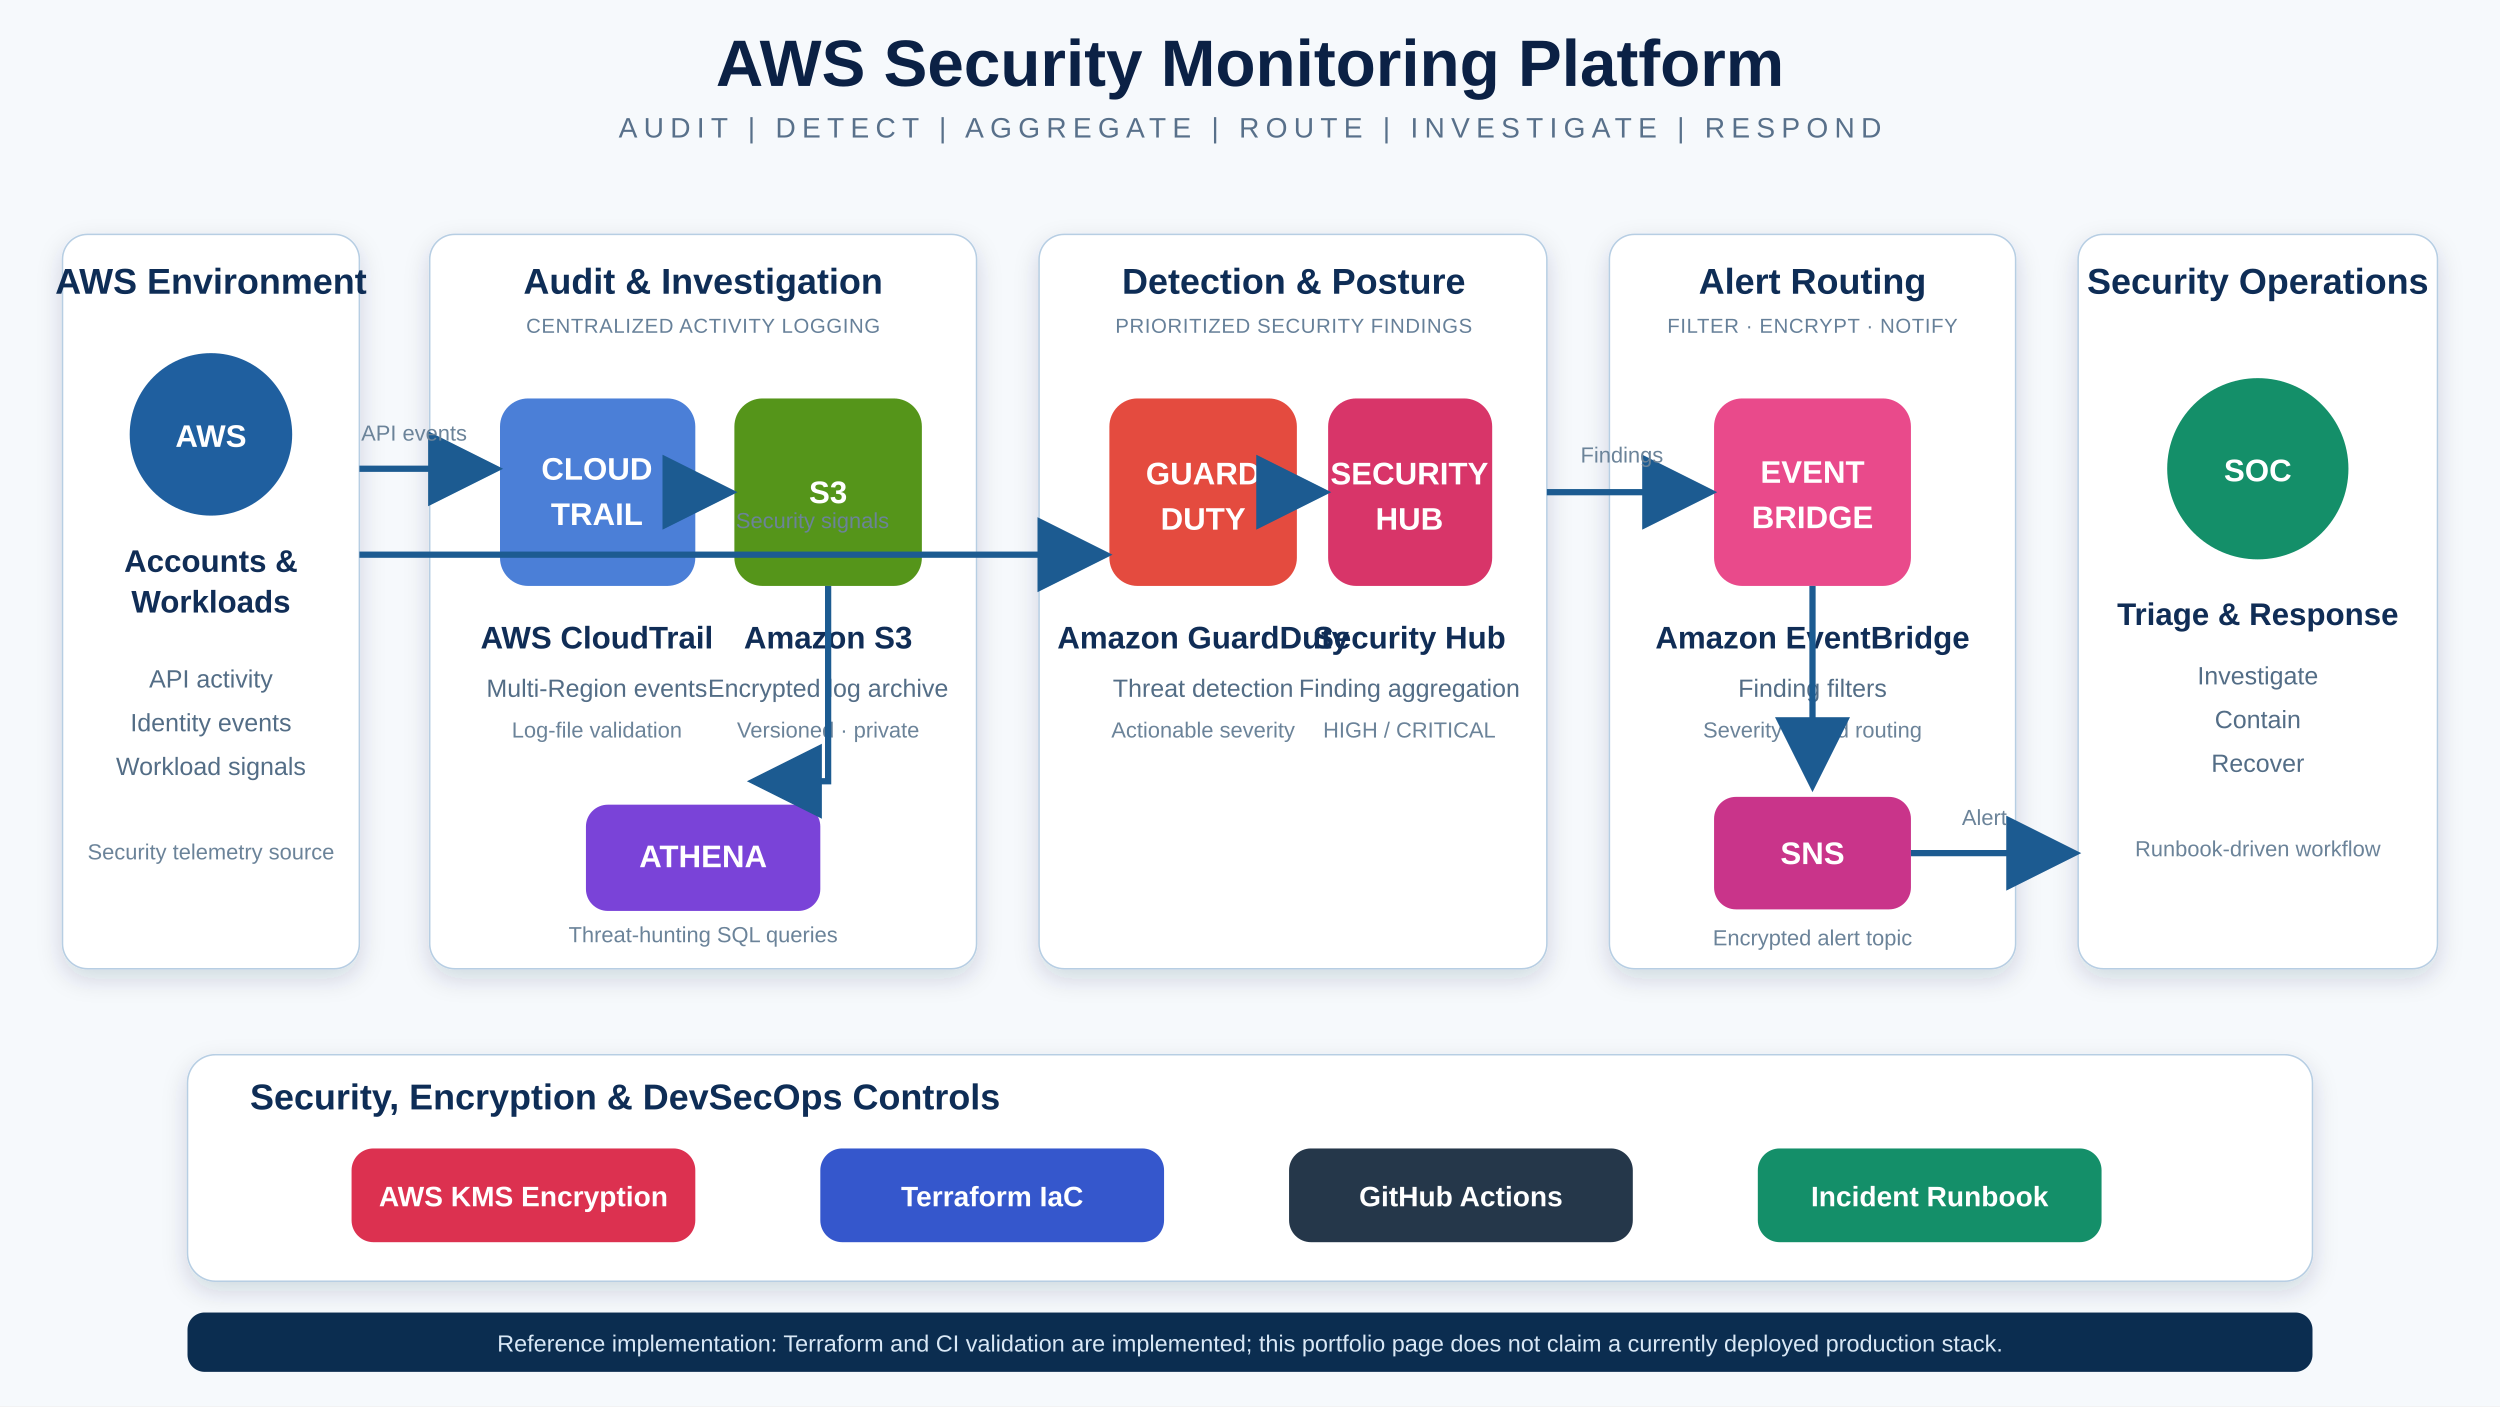
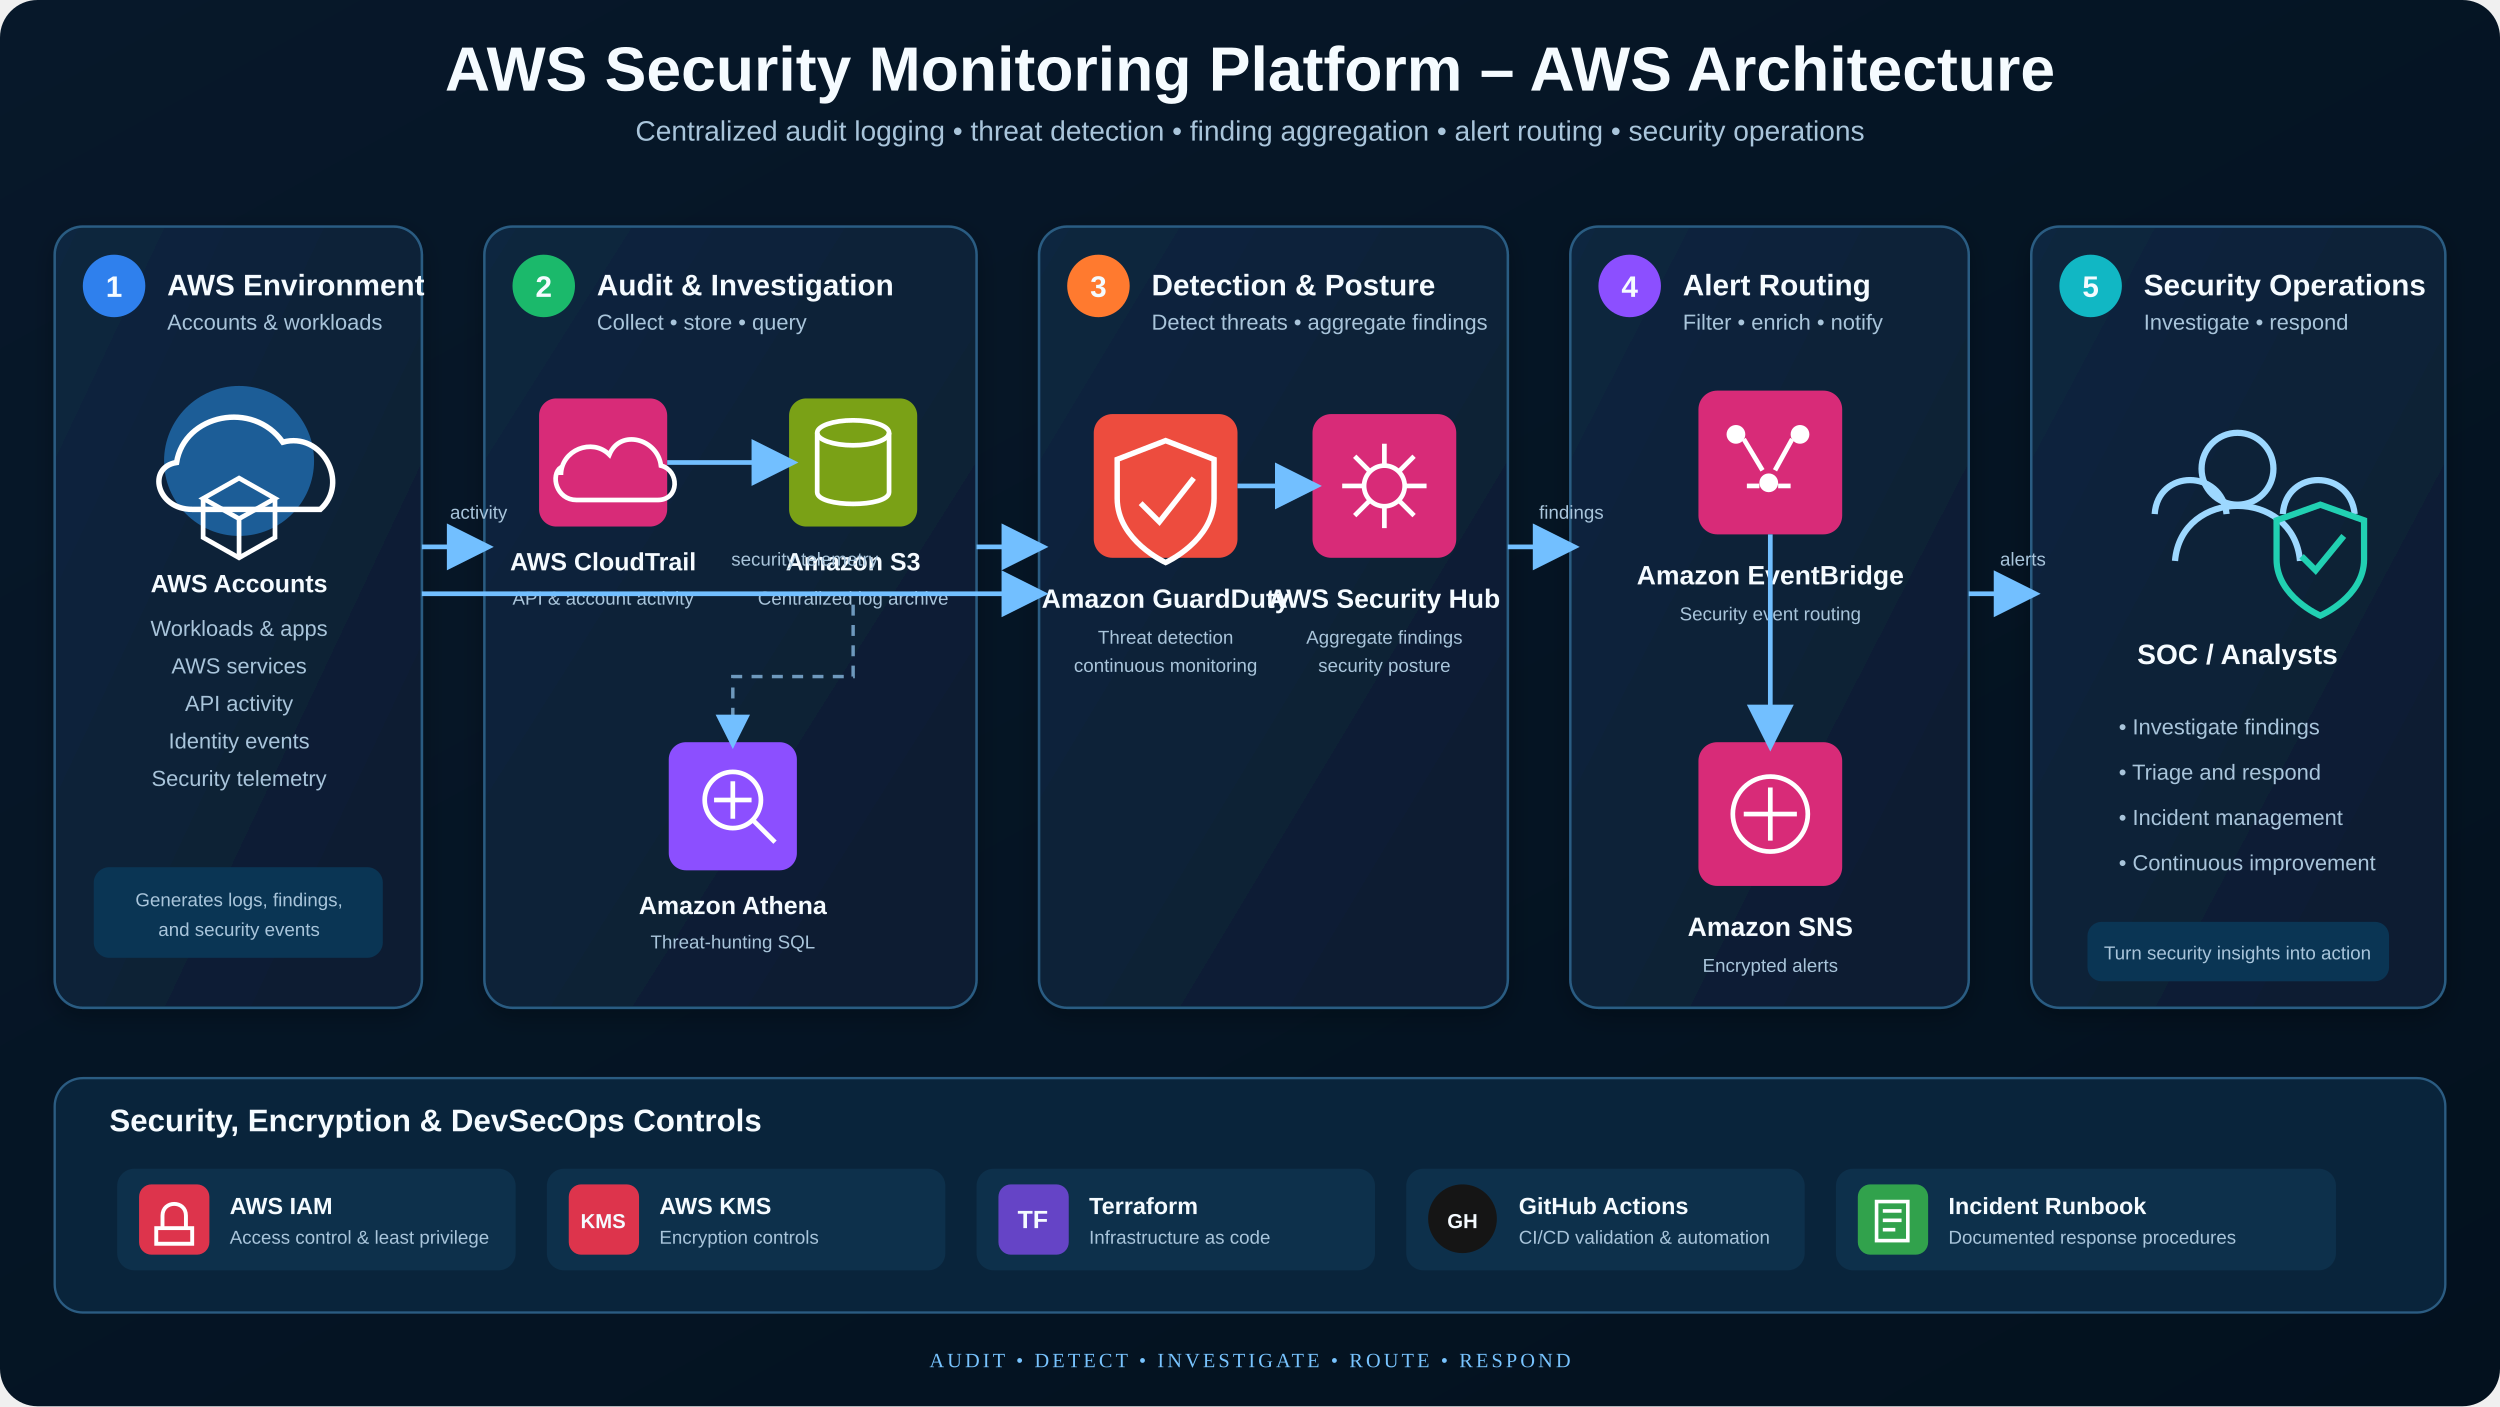
<svg xmlns="http://www.w3.org/2000/svg" width="1600" height="900" viewBox="0 0 1600 900" role="img" aria-labelledby="title desc">
  <defs>
+     <linearGradient id="bg" x1="0" y1="0" x2="1" y2="1">
+       <stop stop-color="#07182a" />
+       <stop offset="1" stop-color="#03111e" />
+     </linearGradient>
+     <linearGradient id="panel" x1="0" y1="0" x2="1" y2="1">
+       <stop stop-color="#0b263f" />
+       <stop offset="1" stop-color="#081c30" />
+     </linearGradient>
    <filter id="shadow" x="-20%" y="-20%" width="140%" height="140%">
-       <feDropShadow dx="0" dy="6" stdDeviation="8" flood-color="#17324d" flood-opacity=".16" />
+       <feDropShadow dx="0" dy="5" stdDeviation="8" flood-color="#000" flood-opacity=".26" />
    </filter>
-     <marker id="arrow" markerWidth="12" markerHeight="12" refX="9" refY="6" orient="auto">
-       <path d="M0 0L12 6L0 12Z" fill="#1c5b91" />
+     <marker id="arrow" markerWidth="10" markerHeight="10" refX="8" refY="5" orient="auto">
+       <path d="M0 0L10 5L0 10Z" fill="#72bfff" />
    </marker>
    <style>
-     .title{font:700 42px Arial,sans-serif;fill:#0b2145}.subtitle{font:18px Arial,sans-serif;fill:#58708a;letter-spacing:4px}.panelTitle{font:700 23px Arial,sans-serif;fill:#0e2d56}.panelSub{font:13px Arial,sans-serif;fill:#668099;letter-spacing:.4px}.svc{font:700 20px Arial,sans-serif;fill:#102d56}.txt{font:16px Arial,sans-serif;fill:#536d86}.small{font:14px Arial,sans-serif;fill:#6b8399}.icon{font:700 20px Arial,sans-serif;fill:#fff}.arrow{stroke:#1c5b91;stroke-width:4;fill:none;marker-end:url(#arrow)}.dash{stroke:#6d7fc7;stroke-width:2.5;fill:none;stroke-dasharray:8 7;marker-end:url(#arrow)}.supportTitle{font:700 18px Arial,sans-serif;fill:#fff}.supportText{font:15px Arial,sans-serif;fill:#536d86}
+     .t{font-family:Arial,Helvetica,sans-serif;fill:#f5fbff}.m{font-family:Arial,Helvetica,sans-serif;fill:#a9c5db}.h{font-weight:700}
+     .panel{fill:url(#panel);stroke:#2b5c82;stroke-width:1.6}.line{stroke:#72bfff;stroke-width:3;fill:none;marker-end:url(#arrow)}.dash{stroke:#6e99bd;stroke-width:2.2;fill:none;stroke-dasharray:7 6;marker-end:url(#arrow)}
+     .small{font-size:14px}.tiny{font-size:12px}.cap{font-size:13px;letter-spacing:2px;fill:#78c4ff}
  </style>
  </defs>
-   <rect width="1600" height="900" fill="#f6f9fc" />
-   <text x="800" y="55" text-anchor="middle" class="title">AWS Security Monitoring Platform</text>
-   <text x="800" y="88" text-anchor="middle" class="subtitle">AUDIT | DETECT | AGGREGATE | ROUTE | INVESTIGATE | RESPOND</text>
-   <g filter="url(#shadow)">
-     <rect x="40" y="150" width="190" height="470" rx="16" fill="#fff" stroke="#b7cee3" />
+   <rect width="1600" height="900" rx="24" fill="url(#bg)" />
+   <text x="800" y="58" text-anchor="middle" class="t h" font-size="40">AWS Security Monitoring Platform – AWS Architecture</text>
+   <text x="800" y="90" text-anchor="middle" class="m" font-size="18">Centralized audit logging • threat detection • finding aggregation • alert routing • security operations</text>
+   <g transform="translate(35 145)">
+     <rect width="235" height="500" rx="18" class="panel" filter="url(#shadow)" />
+     <circle cx="38" cy="38" r="20" fill="#2f80ed" />
+     <text x="38" y="45" text-anchor="middle" class="t h" font-size="19">1</text>
+     <text x="72" y="44" class="t h" font-size="19">AWS Environment</text>
+     <text x="72" y="66" class="m small">Accounts &amp; workloads</text>
+     <circle cx="118" cy="150" r="48" fill="#1c5d97" />
+     <path d="M78 151c5-31 49-40 68-13 25-7 43 26 24 43H88c-23 0-29-27-10-30z" fill="none" stroke="#fff" stroke-width="3.5" />
+     <path d="M95 174l23-13 23 13-23 13zM95 174v25l23 13 23-13v-25M118 187v25" fill="none" stroke="#fff" stroke-width="3" />
+     <text x="118" y="234" text-anchor="middle" class="t h" font-size="16">AWS Accounts</text>
+     <text x="118" y="262" text-anchor="middle" class="m small">Workloads &amp; apps</text>
+     <text x="118" y="286" text-anchor="middle" class="m small">AWS services</text>
+     <text x="118" y="310" text-anchor="middle" class="m small">API activity</text>
+     <text x="118" y="334" text-anchor="middle" class="m small">Identity events</text>
+     <text x="118" y="358" text-anchor="middle" class="m small">Security telemetry</text>
+     <rect x="25" y="410" width="185" height="58" rx="10" fill="#0a3554" />
+     <text x="118" y="435" text-anchor="middle" class="m tiny">Generates logs, findings,</text>
+     <text x="118" y="454" text-anchor="middle" class="m tiny">and security events</text>
  </g>
-   <text x="135" y="188" text-anchor="middle" class="panelTitle">AWS Environment</text>
-   <circle cx="135" cy="278" r="52" fill="#1f5f9f" />
-   <text x="135" y="286" text-anchor="middle" class="icon">AWS</text>
-   <text x="135" y="366" text-anchor="middle" class="svc">Accounts &amp;</text>
-   <text x="135" y="392" text-anchor="middle" class="svc">Workloads</text>
-   <text x="135" y="440" text-anchor="middle" class="txt">API activity</text>
-   <text x="135" y="468" text-anchor="middle" class="txt">Identity events</text>
-   <text x="135" y="496" text-anchor="middle" class="txt">Workload signals</text>
-   <text x="135" y="550" text-anchor="middle" class="small">Security telemetry source</text>
-   <g filter="url(#shadow)">
-     <rect x="275" y="150" width="350" height="470" rx="16" fill="#fff" stroke="#b7cee3" />
+   <g transform="translate(310 145)">
+     <rect width="315" height="500" rx="18" class="panel" filter="url(#shadow)" />
+     <circle cx="38" cy="38" r="20" fill="#1bb96b" />
+     <text x="38" y="45" text-anchor="middle" class="t h" font-size="19">2</text>
+     <text x="72" y="44" class="t h" font-size="19">Audit &amp; Investigation</text>
+     <text x="72" y="66" class="m small">Collect • store • query</text>
+     <rect x="35" y="110" width="82" height="82" rx="11" fill="#D82B78" />
+     <path d="M49 159c0-16 20-24 31-13 7-17 31-10 33 7 12 3 12 22-2 22H59c-13 0-17-16-10-21z" fill="none" stroke="#fff" stroke-width="3" />
+     <text x="76" y="220" text-anchor="middle" class="t h" font-size="16">AWS CloudTrail</text>
+     <text x="76" y="242" text-anchor="middle" class="m tiny">API &amp; account activity</text>
+     <rect x="195" y="110" width="82" height="82" rx="11" fill="#7AA116" />
+     <ellipse cx="236" cy="132" rx="23" ry="8" fill="none" stroke="#fff" stroke-width="3" />
+     <path d="M213 132v38c0 10 46 10 46 0v-38" fill="none" stroke="#fff" stroke-width="3" />
+     <text x="236" y="220" text-anchor="middle" class="t h" font-size="16">Amazon S3</text>
+     <text x="236" y="242" text-anchor="middle" class="m tiny">Centralized log archive</text>
+     <path d="M117 151H195" class="line" />
+     <rect x="118" y="330" width="82" height="82" rx="11" fill="#8C4FFF" />
+     <circle cx="159" cy="367" r="18" fill="none" stroke="#fff" stroke-width="3" />
+     <path d="M171 379l15 15M147 367h24M159 355v24" stroke="#fff" stroke-width="3" />
+     <text x="159" y="440" text-anchor="middle" class="t h" font-size="16">Amazon Athena</text>
+     <text x="159" y="462" text-anchor="middle" class="m tiny">Threat-hunting SQL</text>
+     <path d="M236 242V288H159V330" class="dash" />
  </g>
-   <text x="450" y="188" text-anchor="middle" class="panelTitle">Audit &amp; Investigation</text>
-   <text x="450" y="213" text-anchor="middle" class="panelSub">CENTRALIZED ACTIVITY LOGGING</text>
-   <rect x="320" y="255" width="125" height="120" rx="18" fill="#4b7fd7" />
-   <text x="382" y="307" text-anchor="middle" class="icon">CLOUD</text>
-   <text x="382" y="336" text-anchor="middle" class="icon">TRAIL</text>
-   <text x="382" y="415" text-anchor="middle" class="svc">AWS CloudTrail</text>
-   <text x="382" y="446" text-anchor="middle" class="txt">Multi-Region events</text>
-   <text x="382" y="472" text-anchor="middle" class="small">Log-file validation</text>
-   <rect x="470" y="255" width="120" height="120" rx="18" fill="#55951a" />
-   <text x="530" y="322" text-anchor="middle" class="icon">S3</text>
-   <text x="530" y="415" text-anchor="middle" class="svc">Amazon S3</text>
-   <text x="530" y="446" text-anchor="middle" class="txt">Encrypted log archive</text>
-   <text x="530" y="472" text-anchor="middle" class="small">Versioned · private</text>
-   <path class="arrow" d="M445 315H460" />
-   <rect x="375" y="515" width="150" height="68" rx="14" fill="#7a43d8" />
-   <text x="450" y="555" text-anchor="middle" class="icon">ATHENA</text>
-   <text x="450" y="603" text-anchor="middle" class="small">Threat-hunting SQL queries</text>
-   <path class="arrow" d="M530 375V500H490" />
-   <g filter="url(#shadow)">
-     <rect x="665" y="150" width="325" height="470" rx="16" fill="#fff" stroke="#b7cee3" />
+   <g transform="translate(665 145)">
+     <rect width="300" height="500" rx="18" class="panel" filter="url(#shadow)" />
+     <circle cx="38" cy="38" r="20" fill="#ff7a2f" />
+     <text x="38" y="45" text-anchor="middle" class="t h" font-size="19">3</text>
+     <text x="72" y="44" class="t h" font-size="19">Detection &amp; Posture</text>
+     <text x="72" y="66" class="m small">Detect threats • aggregate findings</text>
+     <rect x="35" y="120" width="92" height="92" rx="12" fill="#ED4C3E" />
+     <path d="M81 137l31 12v25c0 27-31 41-31 41s-31-14-31-41v-25z" fill="none" stroke="#fff" stroke-width="3.5" />
+     <path d="M65 177l12 12 22-28" stroke="#fff" stroke-width="3.5" fill="none" />
+     <text x="81" y="244" text-anchor="middle" class="t h" font-size="17">Amazon GuardDuty</text>
+     <text x="81" y="267" text-anchor="middle" class="m tiny">Threat detection</text>
+     <text x="81" y="285" text-anchor="middle" class="m tiny">continuous monitoring</text>
+     <rect x="175" y="120" width="92" height="92" rx="12" fill="#D82B78" />
+     <circle cx="221" cy="166" r="13" fill="none" stroke="#fff" stroke-width="3" />
+     <path d="M221 139v14M221 179v14M194 166h14M234 166h14M202 147l10 10M230 175l10 10M240 147l-10 10M212 175l-10 10" stroke="#fff" stroke-width="3" />
+     <text x="221" y="244" text-anchor="middle" class="t h" font-size="17">AWS Security Hub</text>
+     <text x="221" y="267" text-anchor="middle" class="m tiny">Aggregate findings</text>
+     <text x="221" y="285" text-anchor="middle" class="m tiny">security posture</text>
+     <path d="M127 166H175" class="line" />
  </g>
-   <text x="828" y="188" text-anchor="middle" class="panelTitle">Detection &amp; Posture</text>
-   <text x="828" y="213" text-anchor="middle" class="panelSub">PRIORITIZED SECURITY FINDINGS</text>
-   <rect x="710" y="255" width="120" height="120" rx="18" fill="#e44b3f" />
-   <text x="770" y="310" text-anchor="middle" class="icon">GUARD</text>
-   <text x="770" y="339" text-anchor="middle" class="icon">DUTY</text>
-   <text x="770" y="415" text-anchor="middle" class="svc">Amazon GuardDuty</text>
-   <text x="770" y="446" text-anchor="middle" class="txt">Threat detection</text>
-   <text x="770" y="472" text-anchor="middle" class="small">Actionable severity</text>
-   <rect x="850" y="255" width="105" height="120" rx="18" fill="#d83569" />
-   <text x="902" y="310" text-anchor="middle" class="icon">SECURITY</text>
-   <text x="902" y="339" text-anchor="middle" class="icon">HUB</text>
-   <text x="902" y="415" text-anchor="middle" class="svc">Security Hub</text>
-   <text x="902" y="446" text-anchor="middle" class="txt">Finding aggregation</text>
-   <text x="902" y="472" text-anchor="middle" class="small">HIGH / CRITICAL</text>
-   <path class="arrow" d="M830 315H840" />
-   <g filter="url(#shadow)">
-     <rect x="1030" y="150" width="260" height="470" rx="16" fill="#fff" stroke="#b7cee3" />
+   <g transform="translate(1005 145)">
+     <rect width="255" height="500" rx="18" class="panel" filter="url(#shadow)" />
+     <circle cx="38" cy="38" r="20" fill="#8C4FFF" />
+     <text x="38" y="45" text-anchor="middle" class="t h" font-size="19">4</text>
+     <text x="72" y="44" class="t h" font-size="19">Alert Routing</text>
+     <text x="72" y="66" class="m small">Filter • enrich • notify</text>
+     <rect x="82" y="105" width="92" height="92" rx="12" fill="#D82B78" />
+     <circle cx="106" cy="133" r="6" fill="#fff" />
+     <circle cx="147" cy="133" r="6" fill="#fff" />
+     <circle cx="127" cy="164" r="6" fill="#fff" />
+     <path d="M111 136l12 20M142 136l-11 20M113 166h8M133 166h8" stroke="#fff" stroke-width="3" />
+     <text x="128" y="229" text-anchor="middle" class="t h" font-size="17">Amazon EventBridge</text>
+     <text x="128" y="252" text-anchor="middle" class="m tiny">Security event routing</text>
+     <rect x="82" y="330" width="92" height="92" rx="12" fill="#D82B78" />
+     <circle cx="128" cy="376" r="24" fill="none" stroke="#fff" stroke-width="3" />
+     <path d="M111 376h34M128 359v34" stroke="#fff" stroke-width="3" />
+     <text x="128" y="454" text-anchor="middle" class="t h" font-size="17">Amazon SNS</text>
+     <text x="128" y="477" text-anchor="middle" class="m tiny">Encrypted alerts</text>
+     <path d="M128 197V330" class="line" />
  </g>
-   <text x="1160" y="188" text-anchor="middle" class="panelTitle">Alert Routing</text>
-   <text x="1160" y="213" text-anchor="middle" class="panelSub">FILTER · ENCRYPT · NOTIFY</text>
-   <rect x="1097" y="255" width="126" height="120" rx="18" fill="#e94a8b" />
-   <text x="1160" y="309" text-anchor="middle" class="icon">EVENT</text>
-   <text x="1160" y="338" text-anchor="middle" class="icon">BRIDGE</text>
-   <text x="1160" y="415" text-anchor="middle" class="svc">Amazon EventBridge</text>
-   <text x="1160" y="446" text-anchor="middle" class="txt">Finding filters</text>
-   <text x="1160" y="472" text-anchor="middle" class="small">Severity-based routing</text>
-   <rect x="1097" y="510" width="126" height="72" rx="14" fill="#c9348a" />
-   <text x="1160" y="553" text-anchor="middle" class="icon">SNS</text>
-   <text x="1160" y="605" text-anchor="middle" class="small">Encrypted alert topic</text>
-   <path class="arrow" d="M1160 375V495" />
-   <g filter="url(#shadow)">
-     <rect x="1330" y="150" width="230" height="470" rx="16" fill="#fff" stroke="#b7cee3" />
+   <g transform="translate(1300 145)">
+     <rect width="265" height="500" rx="18" class="panel" filter="url(#shadow)" />
+     <circle cx="38" cy="38" r="20" fill="#11b7c4" />
+     <text x="38" y="45" text-anchor="middle" class="t h" font-size="19">5</text>
+     <text x="72" y="44" class="t h" font-size="19">Security Operations</text>
+     <text x="72" y="66" class="m small">Investigate • respond</text>
+     <circle cx="132" cy="155" r="23" fill="none" stroke="#9dd8ff" stroke-width="4" />
+     <path d="M92 214c4-47 76-47 80 0M79 184c2-29 43-29 46 0M161 184c2-29 43-29 46 0" fill="none" stroke="#9dd8ff" stroke-width="4" />
+     <path d="M185 178l28 10v25c0 24-28 36-28 36s-28-12-28-36v-25z" fill="none" stroke="#21d0b2" stroke-width="4" />
+     <path d="M173 211l9 9 18-22" stroke="#21d0b2" stroke-width="4" fill="none" />
+     <text x="132" y="280" text-anchor="middle" class="t h" font-size="18">SOC / Analysts</text>
+     <text x="56" y="325" class="m small">• Investigate findings</text>
+     <text x="56" y="354" class="m small">• Triage and respond</text>
+     <text x="56" y="383" class="m small">• Incident management</text>
+     <text x="56" y="412" class="m small">• Continuous improvement</text>
+     <rect x="36" y="445" width="193" height="38" rx="9" fill="#0a3554" />
+     <text x="132" y="469" text-anchor="middle" class="m tiny">Turn security insights into action</text>
  </g>
-   <text x="1445" y="188" text-anchor="middle" class="panelTitle">Security Operations</text>
-   <circle cx="1445" cy="300" r="58" fill="#148f69" />
-   <text x="1445" y="308" text-anchor="middle" class="icon">SOC</text>
-   <text x="1445" y="400" text-anchor="middle" class="svc">Triage &amp; Response</text>
-   <text x="1445" y="438" text-anchor="middle" class="txt">Investigate</text>
-   <text x="1445" y="466" text-anchor="middle" class="txt">Contain</text>
-   <text x="1445" y="494" text-anchor="middle" class="txt">Recover</text>
-   <text x="1445" y="548" text-anchor="middle" class="small">Runbook-driven workflow</text>
-   <path class="arrow" d="M230 300H310" />
-   <path class="arrow" d="M230 355H700" />
-   <path class="arrow" d="M990 315H1087" />
-   <path class="arrow" d="M1223 546H1320" />
-   <text x="265" y="282" text-anchor="middle" class="small">API events</text>
-   <text x="520" y="338" text-anchor="middle" class="small">Security signals</text>
-   <text x="1038" y="296" text-anchor="middle" class="small">Findings</text>
-   <text x="1270" y="528" text-anchor="middle" class="small">Alert</text>
-   <g filter="url(#shadow)">
-     <rect x="120" y="675" width="1360" height="145" rx="18" fill="#fff" stroke="#b7cee3" />
+   <path d="M270 350H310" class="line" />
+   <text x="288" y="332" class="m tiny">activity</text>
+   <path d="M270 380H665" class="line" />
+   <text x="468" y="362" class="m tiny">security telemetry</text>
+   <path d="M625 350H665" class="line" />
+   <path d="M965 350H1005" class="line" />
+   <text x="985" y="332" class="m tiny">findings</text>
+   <path d="M1260 380H1300" class="line" />
+   <text x="1280" y="362" class="m tiny">alerts</text>
+   <rect x="35" y="690" width="1530" height="150" rx="18" fill="#09243b" stroke="#2b5c82" stroke-width="1.5" />
+   <text x="70" y="724" class="t h" font-size="20">Security, Encryption &amp; DevSecOps Controls</text>
+   <g transform="translate(75 748)">
+     <rect width="255" height="65" rx="11" fill="#0d304b" />
+     <rect x="14" y="10" width="45" height="45" rx="8" fill="#DD344C" />
+     <path d="M25 38h23V48H25zM29 38V30c0-10 15-10 15 0v8" stroke="#fff" stroke-width="2.5" fill="none" />
+     <text x="72" y="29" class="t h" font-size="15">AWS IAM</text>
+     <text x="72" y="48" class="m tiny">Access control &amp; least privilege</text>
  </g>
-   <text x="160" y="710" class="panelTitle">Security, Encryption &amp; DevSecOps Controls</text>
-   <g transform="translate(225 735)">
-     <rect width="220" height="60" rx="14" fill="#dc3150" />
-     <text x="110" y="37" text-anchor="middle" class="supportTitle">AWS KMS Encryption</text>
+   <g transform="translate(350 748)">
+     <rect width="255" height="65" rx="11" fill="#0d304b" />
+     <rect x="14" y="10" width="45" height="45" rx="8" fill="#DD344C" />
+     <text x="36" y="38" text-anchor="middle" class="t h" font-size="13">KMS</text>
+     <text x="72" y="29" class="t h" font-size="15">AWS KMS</text>
+     <text x="72" y="48" class="m tiny">Encryption controls</text>
  </g>
-   <g transform="translate(525 735)">
-     <rect width="220" height="60" rx="14" fill="#3557cc" />
-     <text x="110" y="37" text-anchor="middle" class="supportTitle">Terraform IaC</text>
+   <g transform="translate(625 748)">
+     <rect width="255" height="65" rx="11" fill="#0d304b" />
+     <rect x="14" y="10" width="45" height="45" rx="8" fill="#6544C6" />
+     <text x="36" y="38" text-anchor="middle" class="t h" font-size="16">TF</text>
+     <text x="72" y="29" class="t h" font-size="15">Terraform</text>
+     <text x="72" y="48" class="m tiny">Infrastructure as code</text>
  </g>
-   <g transform="translate(825 735)">
-     <rect width="220" height="60" rx="14" fill="#25374a" />
-     <text x="110" y="37" text-anchor="middle" class="supportTitle">GitHub Actions</text>
+   <g transform="translate(900 748)">
+     <rect width="255" height="65" rx="11" fill="#0d304b" />
+     <circle cx="36" cy="32" r="22" fill="#151515" />
+     <text x="36" y="38" text-anchor="middle" class="t h" font-size="13">GH</text>
+     <text x="72" y="29" class="t h" font-size="15">GitHub Actions</text>
+     <text x="72" y="48" class="m tiny">CI/CD validation &amp; automation</text>
  </g>
-   <g transform="translate(1125 735)">
-     <rect width="220" height="60" rx="14" fill="#148f69" />
-     <text x="110" y="37" text-anchor="middle" class="supportTitle">Incident Runbook</text>
+   <g transform="translate(1175 748)">
+     <rect width="320" height="65" rx="11" fill="#0d304b" />
+     <rect x="14" y="10" width="45" height="45" rx="8" fill="#31A24C" />
+     <path d="M26 21h20v25H26zM30 27h12M30 33h12M30 39h8" stroke="#fff" stroke-width="2.3" fill="none" />
+     <text x="72" y="29" class="t h" font-size="15">Incident Runbook</text>
+     <text x="72" y="48" class="m tiny">Documented response procedures</text>
  </g>
-   <rect x="120" y="840" width="1360" height="38" rx="11" fill="#0b2d50" />
-   <text x="800" y="865" text-anchor="middle" font-family="Arial,sans-serif" font-size="15" fill="#d9e8f6">Reference implementation: Terraform and CI validation are implemented; this portfolio page does not claim a currently deployed production stack.</text>
+   <text x="800" y="875" text-anchor="middle" class="cap">AUDIT • DETECT • INVESTIGATE • ROUTE • RESPOND</text>
</svg>
